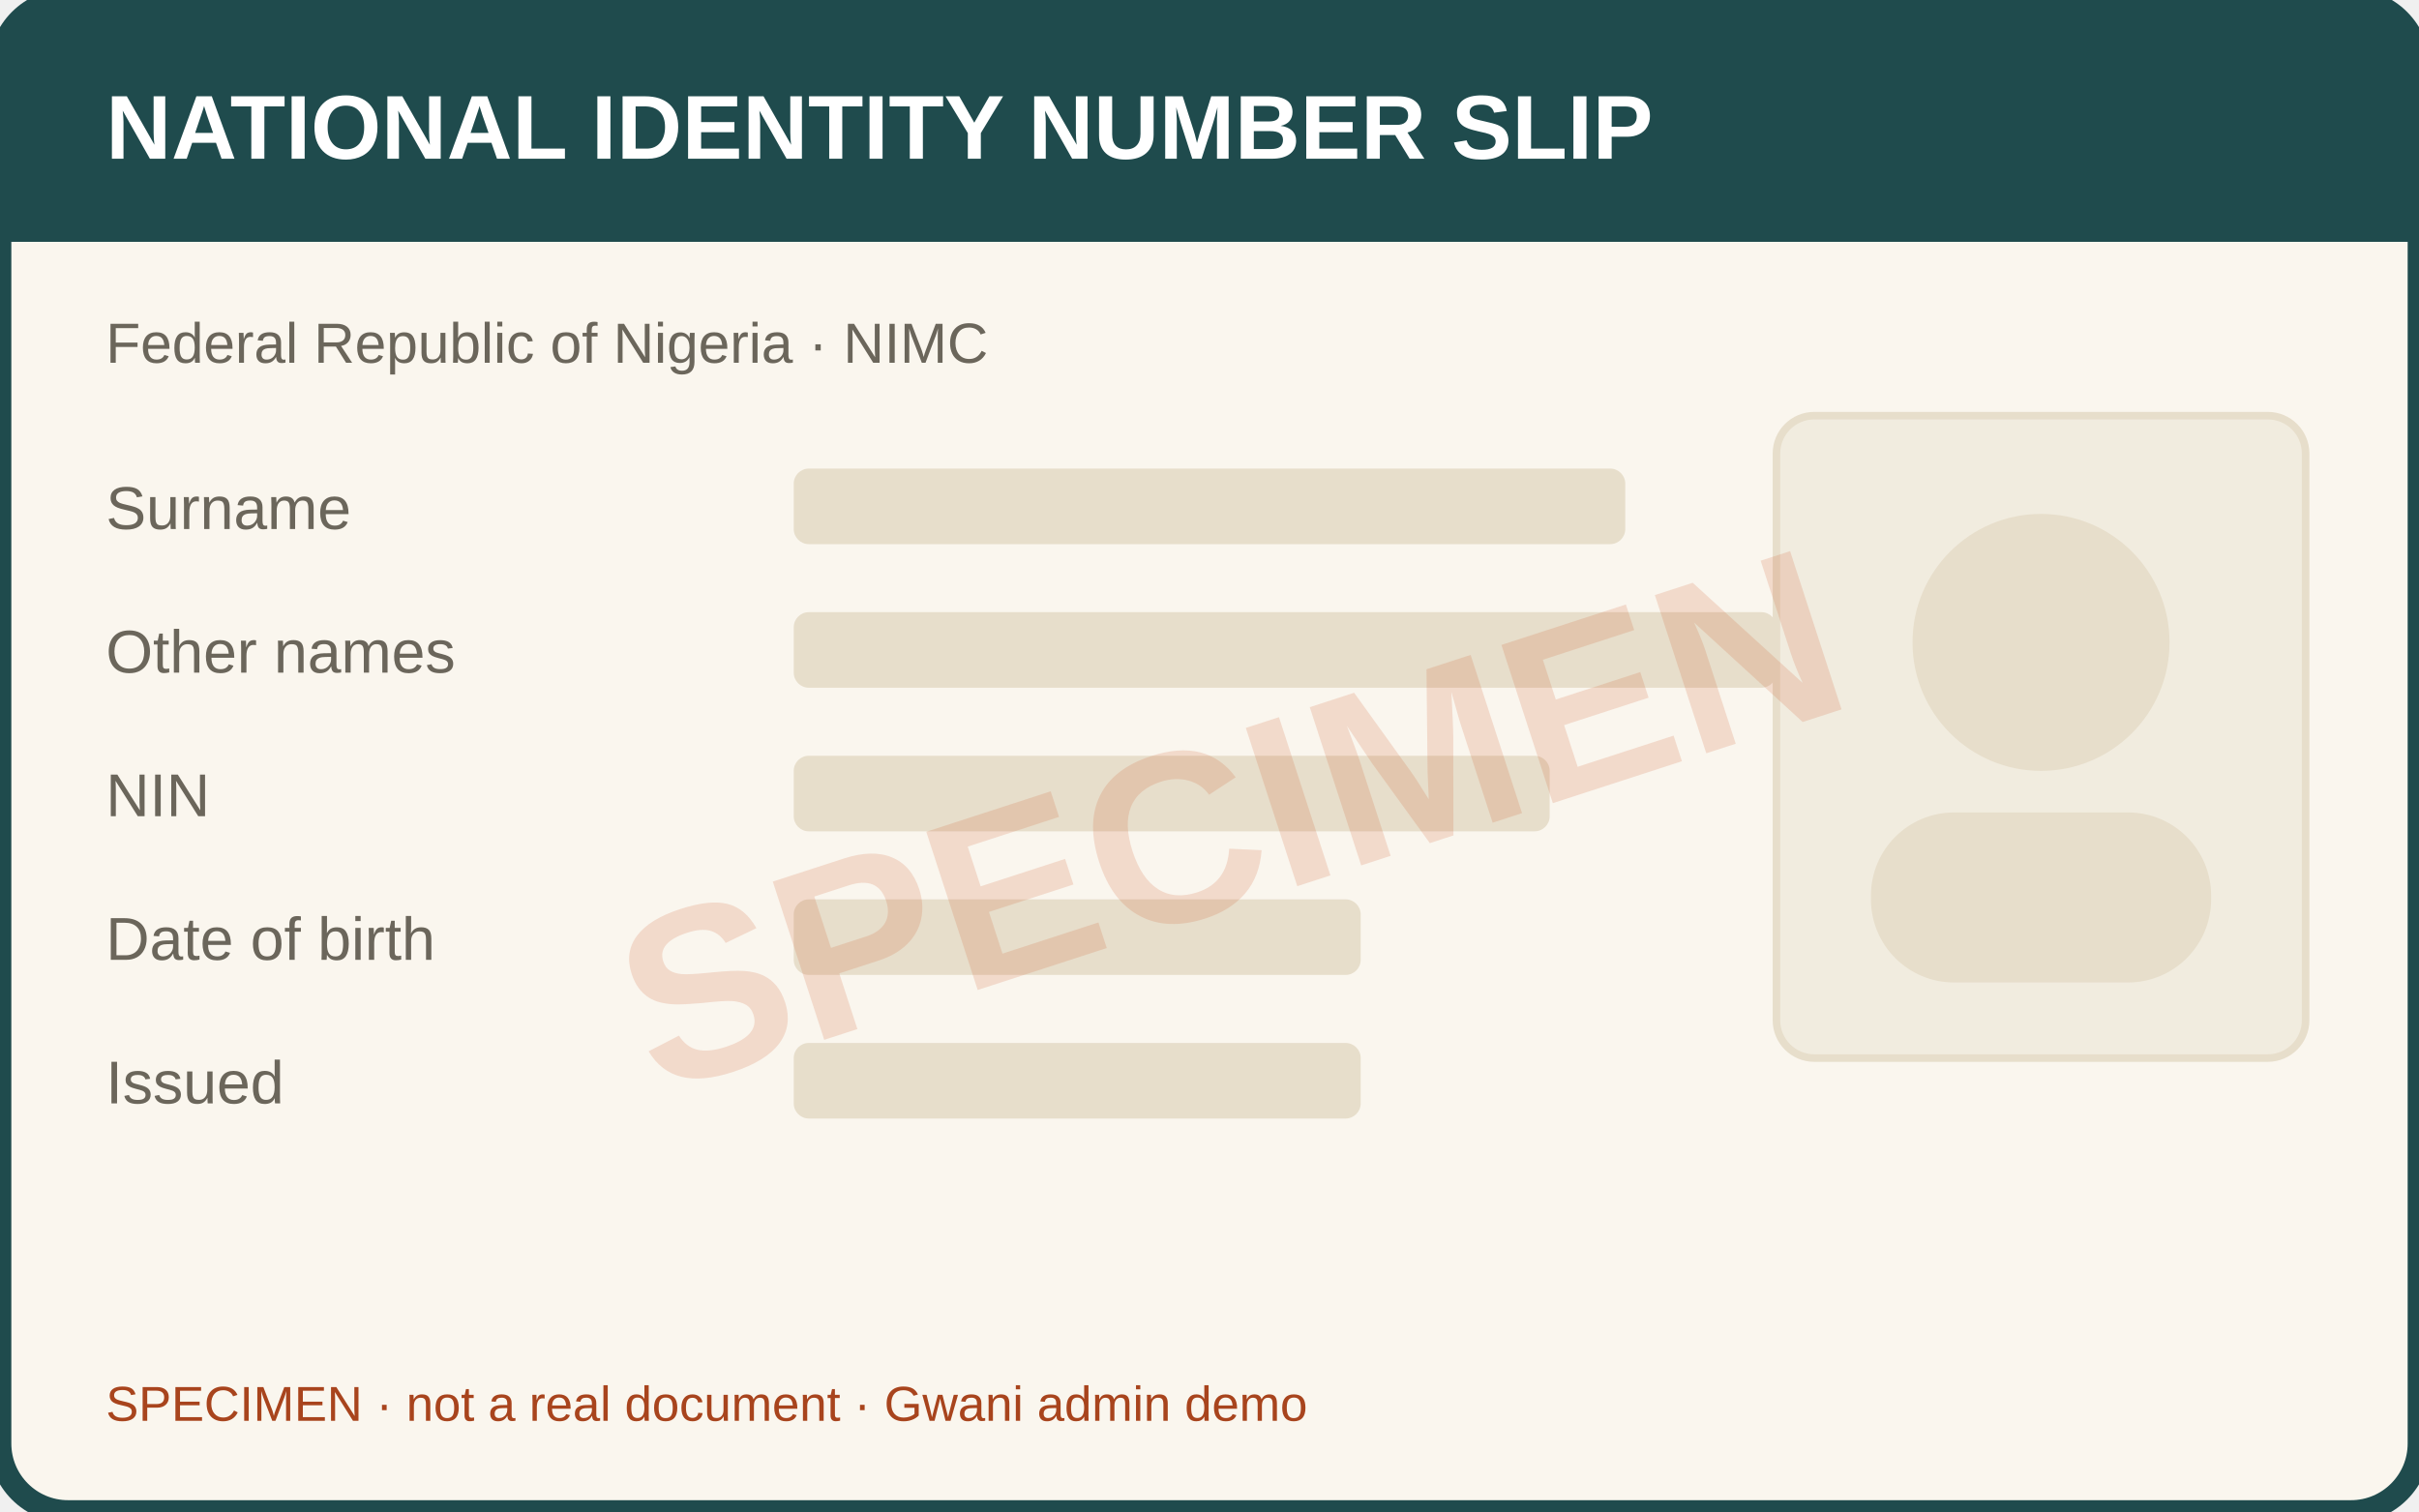
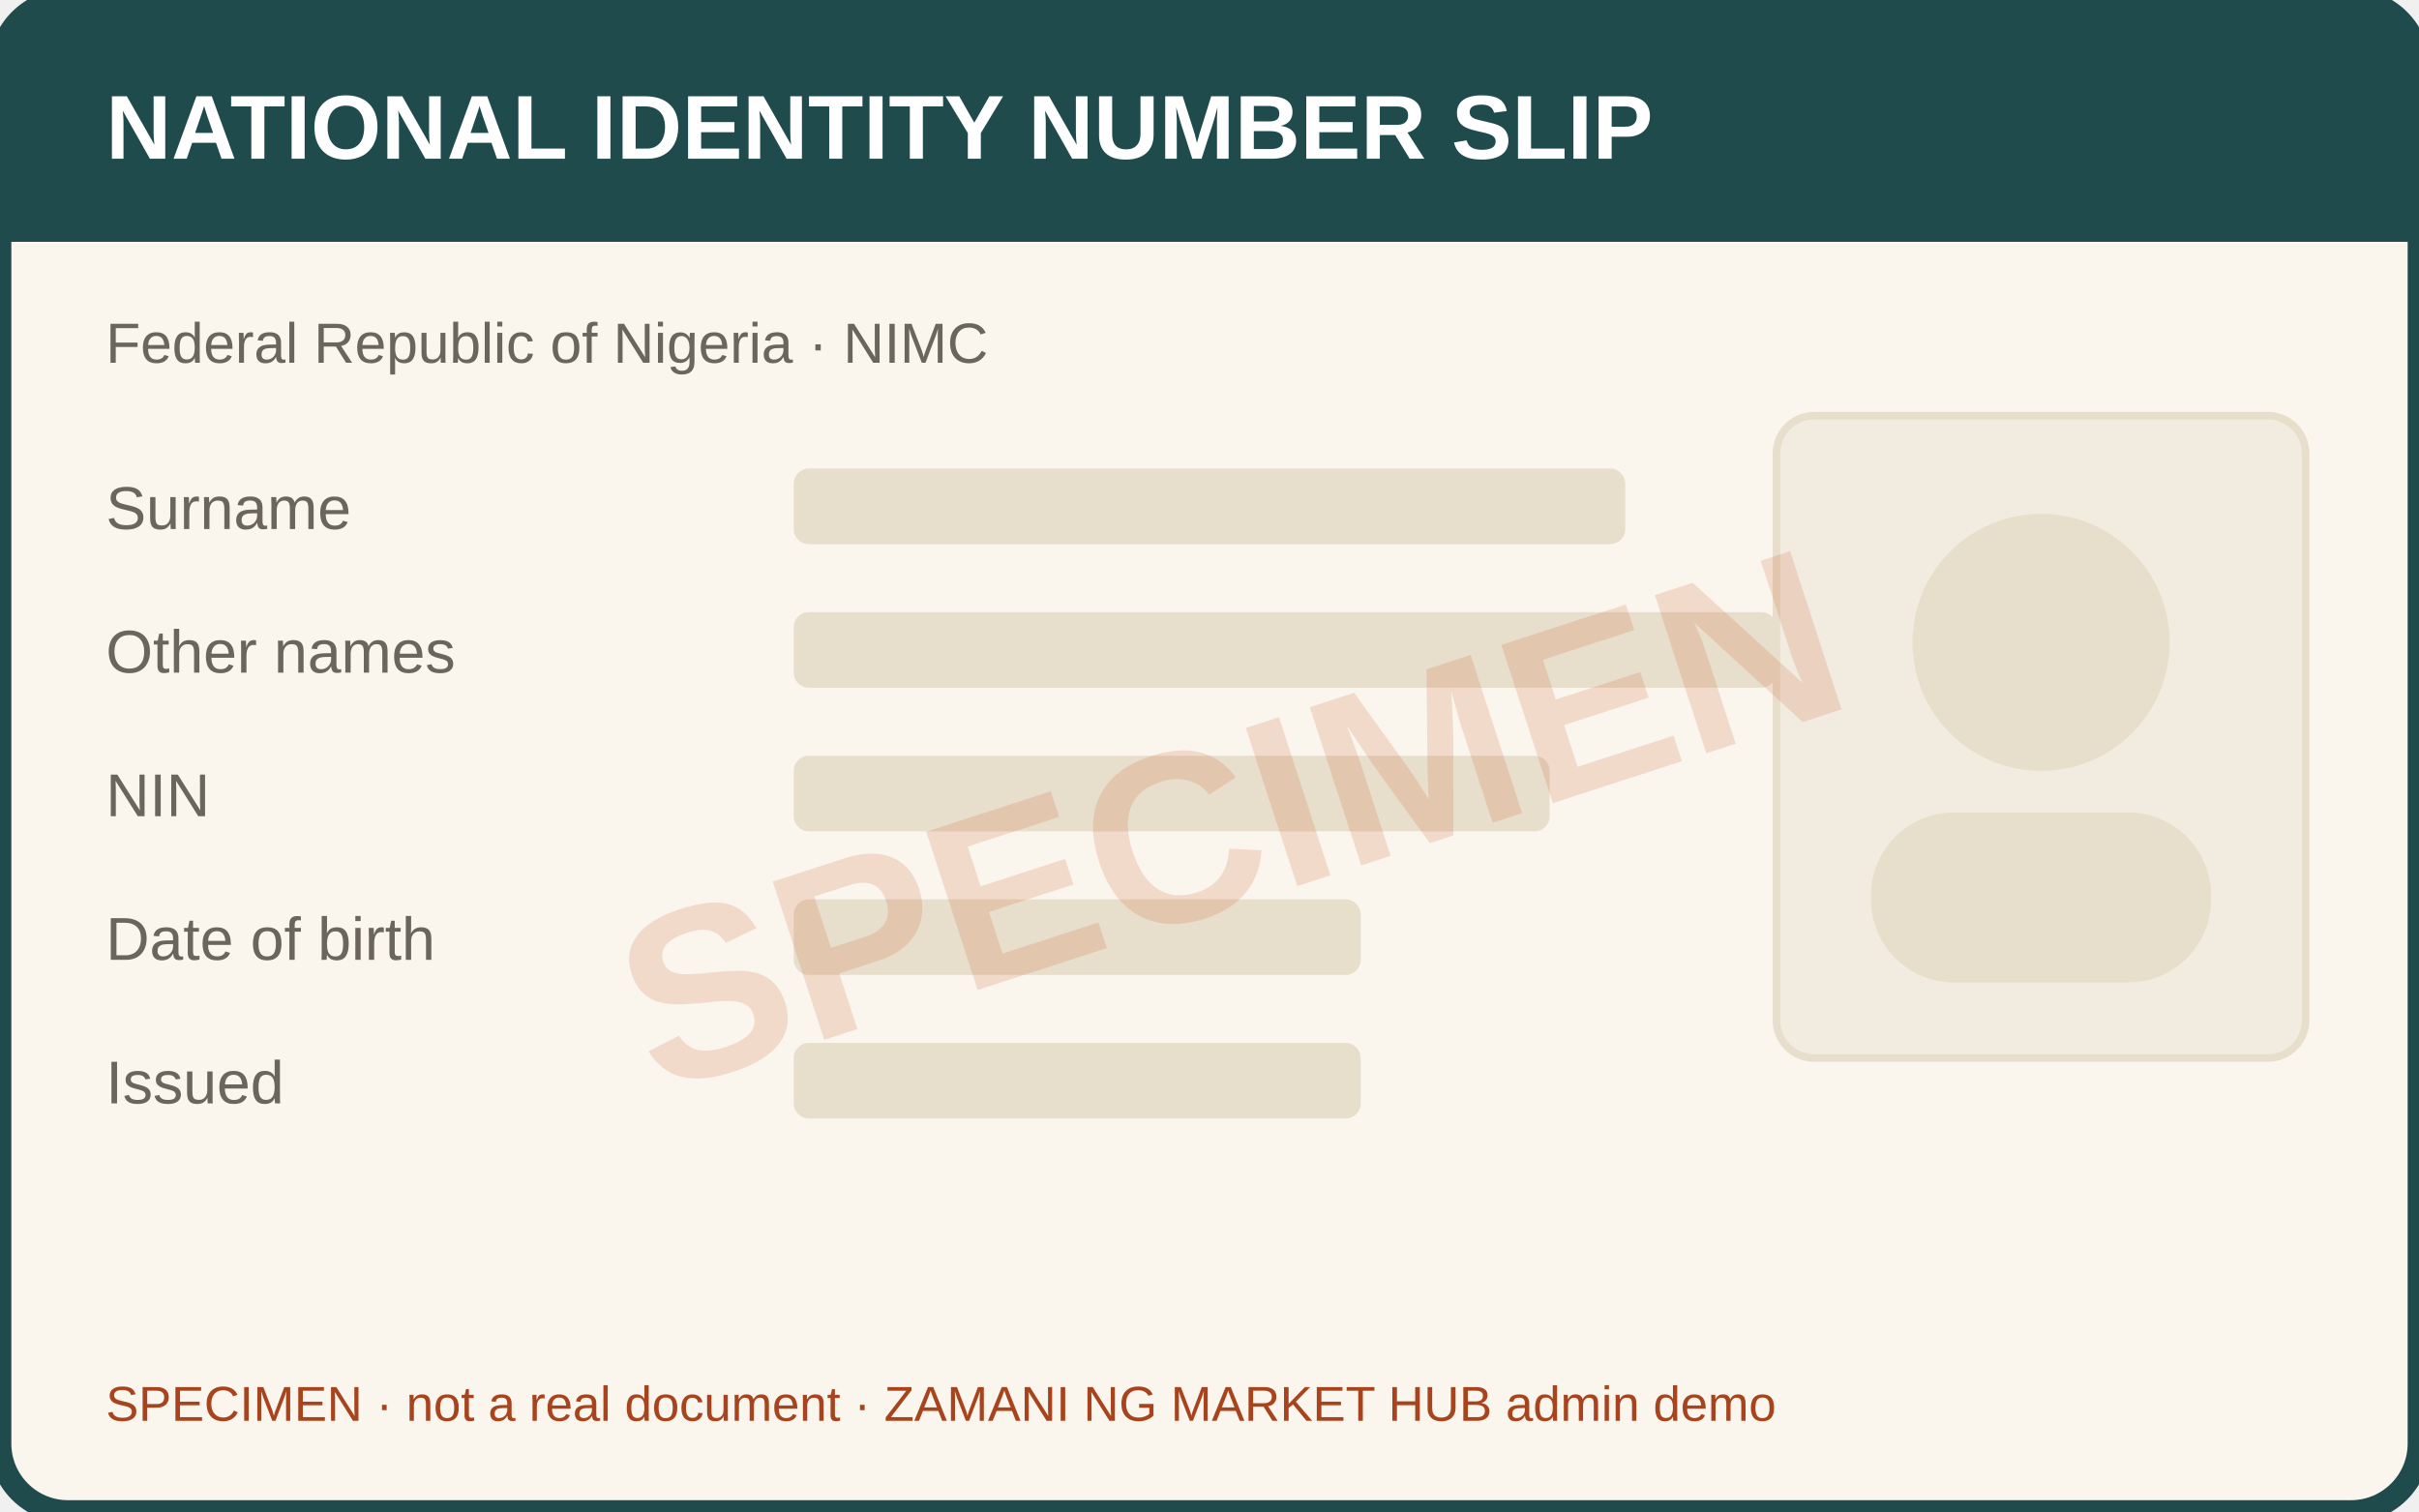
<svg xmlns="http://www.w3.org/2000/svg" width="640" height="400" viewBox="0 0 640 400" role="img" aria-label="Specimen NATIONAL IDENTITY NUMBER SLIP">
  <rect width="640" height="400" rx="18" fill="#FAF6EE" stroke="#1F4B4D" stroke-width="6" />
  <rect x="0" y="0" width="640" height="64" rx="18" fill="#1F4B4D" />
  <rect x="0" y="40" width="640" height="24" fill="#1F4B4D" />
  <text x="28" y="42" font-family="Arial, sans-serif" font-size="24" font-weight="700" fill="#FFFFFF">NATIONAL IDENTITY NUMBER SLIP</text>
  <text x="28" y="96" font-family="Arial, sans-serif" font-size="15" fill="#6B665B">Federal Republic of Nigeria · NIMC</text>
  <text x="28" y="140" font-family="Arial, sans-serif" font-size="16" fill="#6B665B">Surname</text>
  <rect x="210" y="124" width="220" height="20" rx="4" fill="#E7DECB" />
  <text x="28" y="178" font-family="Arial, sans-serif" font-size="16" fill="#6B665B">Other names</text>
  <rect x="210" y="162" width="260" height="20" rx="4" fill="#E7DECB" />
  <text x="28" y="216" font-family="Arial, sans-serif" font-size="16" fill="#6B665B">NIN</text>
  <rect x="210" y="200" width="200" height="20" rx="4" fill="#E7DECB" />
  <text x="28" y="254" font-family="Arial, sans-serif" font-size="16" fill="#6B665B">Date of birth</text>
  <rect x="210" y="238" width="150" height="20" rx="4" fill="#E7DECB" />
  <text x="28" y="292" font-family="Arial, sans-serif" font-size="16" fill="#6B665B">Issued</text>
  <rect x="210" y="276" width="150" height="20" rx="4" fill="#E7DECB" />
  <rect x="470" y="110" width="140" height="170" rx="10" fill="#F1ECDF" stroke="#E7DECB" stroke-width="2" />
  <circle cx="540" cy="170" r="34" fill="#E7DECB" />
  <rect x="495" y="215" width="90" height="45" rx="22" fill="#E7DECB" />
  <text x="320" y="240" text-anchor="middle" font-family="Arial, sans-serif" font-size="64" font-weight="700" fill="#CF5A2E" fill-opacity="0.18" transform="rotate(-18 320 200)">SPECIMEN</text>
-   <text x="28" y="376" font-family="Arial, sans-serif" font-size="13" fill="#A8441D">SPECIMEN · not a real document · Gwani admin demo</text>
+   <text x="28" y="376" font-family="Arial, sans-serif" font-size="13" fill="#A8441D">SPECIMEN · not a real document · ZAMANI NG MARKET HUB admin demo</text>
</svg>
